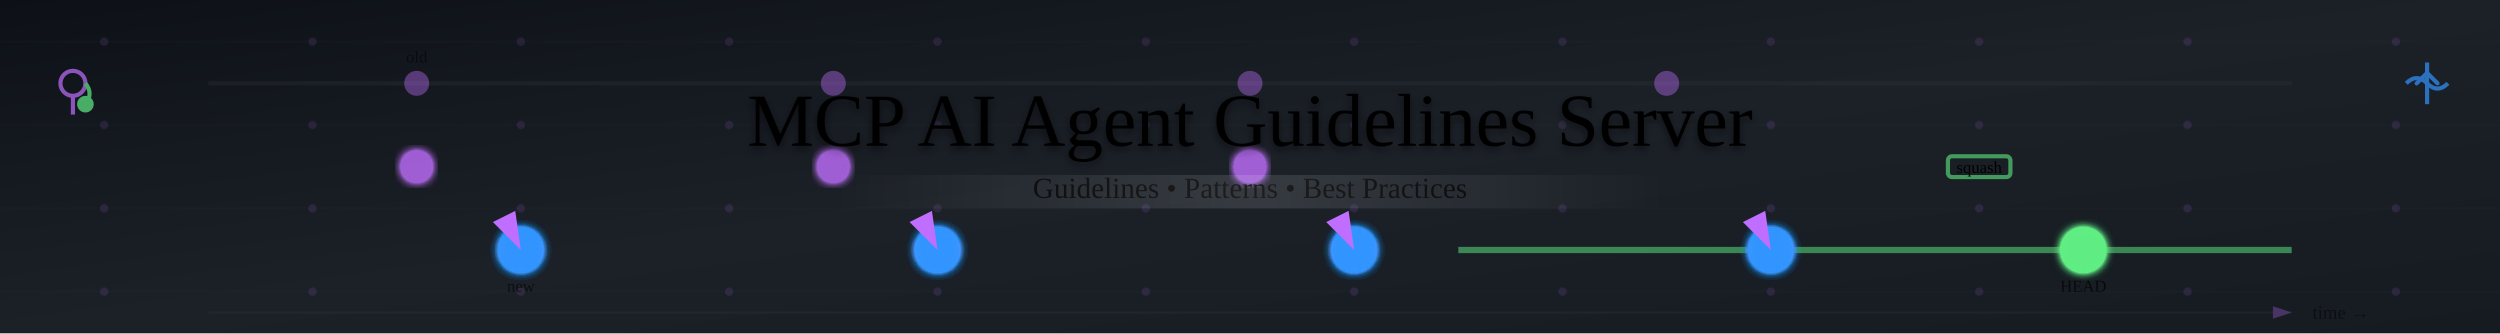
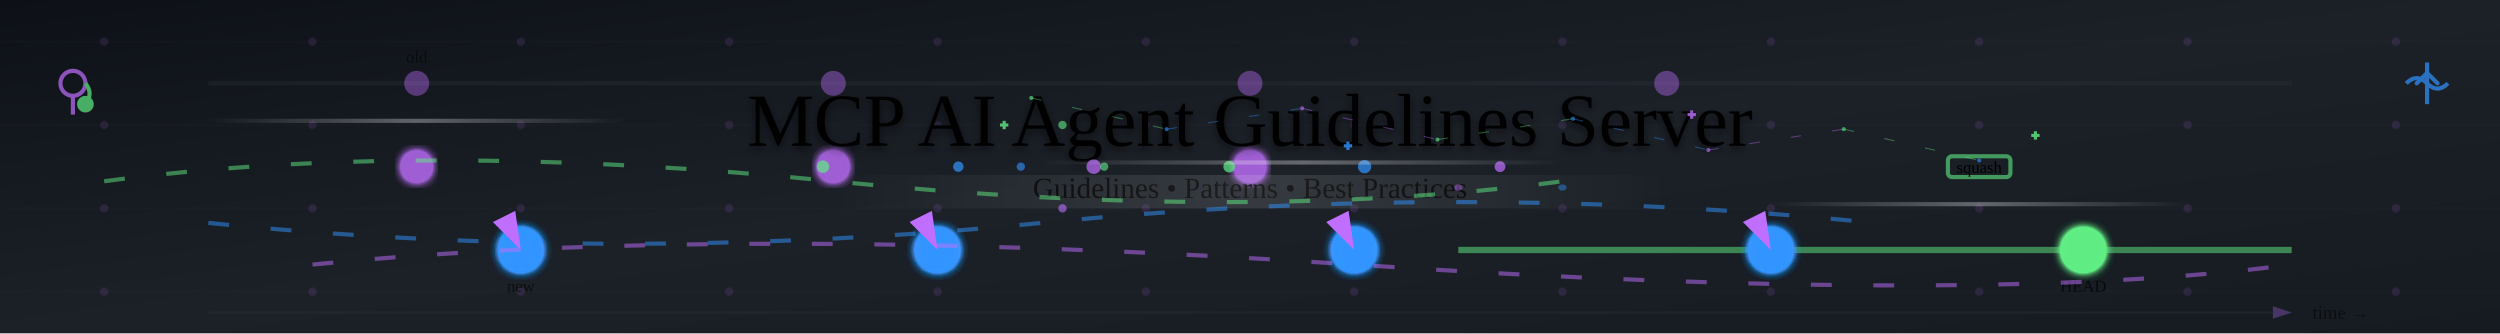
<svg xmlns="http://www.w3.org/2000/svg" width="1200" height="160" viewBox="0 0 1200 160" role="img" aria-label="Git Rebase">
  <defs>
    <linearGradient id="bgRebaseGrad" x1="0%" y1="0%" x2="100%" y2="100%">
      <stop offset="0%" style="stop-color:#0d1117;stop-opacity:1">
-         <animate attributeName="stop-color" values="#0d1117;#161b22;#0d1117" dur="9s" repeatCount="indefinite" />
+         <animate attributeName="stop-color" values="#0d1117;#161b22;#0d1117" dur="4.5s" repeatCount="indefinite" />
      </stop>
      <stop offset="50%" style="stop-color:#1c2128;stop-opacity:1" />
      <stop offset="100%" style="stop-color:#161b22;stop-opacity:1">
-         <animate attributeName="stop-color" values="#161b22;#0d1117;#161b22" dur="9s" repeatCount="indefinite" />
+         <animate attributeName="stop-color" values="#161b22;#0d1117;#161b22" dur="4.5s" repeatCount="indefinite" />
      </stop>
    </linearGradient>
    <radialGradient id="rebaseGlow" cx="50%" cy="50%" r="50%">
      <stop offset="0%" style="stop-color:#C06EFF;stop-opacity:1" />
      <stop offset="50%" style="stop-color:#3094FF;stop-opacity:0.6" />
      <stop offset="100%" style="stop-color:#5FED83;stop-opacity:0" />
    </radialGradient>
    <filter id="glow" x="-50%" y="-50%" width="200%" height="200%">
      <feGaussianBlur stdDeviation="3" result="blur" />
      <feColorMatrix in="blur" type="matrix" values="1 0 0 0 0  0 1 0 0 0  0 0 1 0 0  0 0 0 8 0" result="glow" />
      <feMerge>
        <feMergeNode in="glow" />
        <feMergeNode in="SourceGraphic" />
      </feMerge>
    </filter>
    <filter id="dropShadow" x="-50%" y="-50%" width="200%" height="200%">
      <feGaussianBlur in="SourceAlpha" stdDeviation="2" />
      <feOffset dx="0" dy="2" result="offsetblur" />
      <feFlood flood-color="#000000" flood-opacity="0.5" />
      <feComposite in2="offsetblur" operator="in" />
      <feMerge>
        <feMergeNode />
        <feMergeNode in="SourceGraphic" />
      </feMerge>
    </filter>
    <linearGradient id="shine07" x1="0%" y1="0%" x2="100%" y2="0%">
      <stop offset="0%" style="stop-color:#ffffff;stop-opacity:0" />
      <stop offset="50%" style="stop-color:#ffffff;stop-opacity:0.8" />
      <stop offset="100%" style="stop-color:#ffffff;stop-opacity:0" />
-       <animate attributeName="x1" values="-100%;200%" dur="3s" repeatCount="indefinite" />
-       <animate attributeName="x2" values="0%;300%" dur="3s" repeatCount="indefinite" />
+       <animate attributeName="x1" values="-100%;200%" dur="1.5s" repeatCount="indefinite" />
+       <animate attributeName="x2" values="0%;300%" dur="1.5s" repeatCount="indefinite" />
    </linearGradient>
    <pattern id="timelinePattern" x="0" y="0" width="100" height="40" patternUnits="userSpaceOnUse">
      <line x1="0" y1="20" x2="100" y2="20" stroke="#30363d" stroke-width="1" opacity="0.2" />
      <circle cx="50" cy="20" r="2" fill="#C06EFF" opacity="0.3" />
    </pattern>
    <marker id="rebaseArrow" markerWidth="10" markerHeight="10" refX="9" refY="3" orient="auto">
      <path d="M0,0 L0,6 L9,3 z" fill="#C06EFF" />
    </marker>
  </defs>
  <style>
    @media (prefers-color-scheme: dark) {
      .text-primary { fill: #f0f6fc; font-family: 'SF Pro Display', -apple-system, BlinkMacSystemFont, 'Segoe UI', 'Roboto', 'Helvetica Neue', Arial, sans-serif; font-weight: 700; letter-spacing: -0.5px; }
      .text-secondary { fill: #8b949e; font-family: 'SF Pro Text', -apple-system, BlinkMacSystemFont, 'Segoe UI', 'Roboto', 'Helvetica Neue', Arial, sans-serif; font-weight: 500; letter-spacing: 0.5px; }
    }
    @media (prefers-color-scheme: light) {
      .text-primary { fill: #24292f; font-family: 'SF Pro Display', -apple-system, BlinkMacSystemFont, 'Segoe UI', 'Roboto', 'Helvetica Neue', Arial, sans-serif; font-weight: 700; letter-spacing: -0.5px; }
      .text-secondary { fill: #57606a; font-family: 'SF Pro Text', -apple-system, BlinkMacSystemFont, 'Segoe UI', 'Roboto', 'Helvetica Neue', Arial, sans-serif; font-weight: 500; letter-spacing: 0.5px; }
    }
    
    .commit-jump { 
      animation: jump-rebase 4s cubic-bezier(0.4, 0, 0.2, 1) infinite; 
    }
    @keyframes jump-rebase {
      0%, 100% { transform: translateY(0); opacity: 0.5; }
-       50% { transform: translateY(-20px); opacity: 1; }
+       50% { transform: translateY(-40.0px); opacity: 1; }
    }
    
    .timeline-rewrite {
      stroke-dasharray: 600;
      stroke-dashoffset: 600;
      animation: timeline-draw 5s ease-in-out infinite;
    }
    @keyframes timeline-draw {
      to { stroke-dashoffset: 0; }
    }
    
    .squash-merge {
      animation: squash-compress 3s cubic-bezier(0.4, 0, 0.6, 1) infinite;
      transform-origin: center;
    }
    @keyframes squash-compress {
      0%, 100% { transform: scaleX(1); opacity: 0.6; }
      50% { transform: scaleX(0.5); opacity: 1; }
    }
    
    .rebase-arc {
      stroke-dasharray: 200;
      stroke-dashoffset: 200;
      animation: arc-trace 4s ease-out infinite;
    }
    @keyframes arc-trace {
      to { stroke-dashoffset: 0; }
    }
    
    .commit-glow {
      animation: commit-intense-glow 2.5s ease-in-out infinite;
    }
    @keyframes commit-intense-glow {
      0%, 100% { opacity: 0.4; filter: drop-shadow(0 0 2px currentColor); }
      50% { opacity: 1; filter: drop-shadow(0 0 8px currentColor); }
    }
    
    @media (prefers-reduced-motion: reduce) { 
      * { animation: none !important; } 
    }
-   </style>
+   
+     /* Enhanced header particle effects */
+     .h-particle {
+       animation: h-particle-rise 5s ease-out infinite;
+     }
+     @keyframes h-particle-rise {
+       0% { opacity: 0; transform: translateY(60px) scale(0); }
+       50% { opacity: 1; transform: translateY(30px) scale(2.5); }
+       100% { opacity: 0; transform: translateY(0) scale(0); }
+     }
+     
+     .h-sparkle {
+       animation: h-sparkle-twinkle 2s ease-in-out infinite;
+       transform-origin: center;
+     }
+     @keyframes h-sparkle-twinkle {
+       0%, 100% { opacity: 0; transform: scale(0) rotate(0deg); }
+       50% { opacity: 1; transform: scale(3) rotate(180deg); }
+     }
+     
+     /* Energy waves */
+     .h-energy {
+       stroke-dasharray: 10 20;
+       animation: h-energy-pulse 4s linear infinite;
+     }
+     @keyframes h-energy-pulse {
+       to { stroke-dashoffset: -200; }
+     }
+     
+     /* Orbital elements */
+     .h-orbit {
+       animation: h-orbit-spin 15s linear infinite;
+       transform-origin: center;
+     }
+     @keyframes h-orbit-spin {
+       to { transform: rotate(360deg); }
+     }
+     
+     /* Glow intensity */
+     .h-glow-intense {
+       animation: h-glow-pulse 3s ease-in-out infinite;
+     }
+     @keyframes h-glow-pulse {
+       0%, 100% { filter: drop-shadow(0 0 5px currentColor); opacity: 0.6; }
+       50% { filter: drop-shadow(0 0 15px currentColor); opacity: 1; }
+     }
+     
+     /* Beam effect */
+     .h-beam {
+       animation: h-beam-sweep 5s ease-in-out infinite;
+       transform-origin: center;
+     }
+     @keyframes h-beam-sweep {
+       0%, 100% { opacity: 0; transform: scaleX(0); }
+       50% { opacity: 0.8; transform: scaleX(4); }
+     }
+     
+     /* Constellation effect */
+     .h-star {
+       animation: h-star-blink 4s ease-in-out infinite;
+     }
+     @keyframes h-star-blink {
+       0%, 100% { opacity: 0.2; r: 1px; }
+       50% { opacity: 1; r: 3px; }
+     }
+     
+     /* Network lines */
+     .h-network {
+       stroke-dasharray: 5 15;
+       animation: h-network-pulse 6s linear infinite;
+       opacity: 0.4;
+     }
+     @keyframes h-network-pulse {
+       0%, 100% { opacity: 0.2; }
+       50% { opacity: 0.8; stroke-dashoffset: -100; }
+     }
+     
+     </style>
  <rect width="1200" height="160" fill="url(#bgRebaseGrad)" />
  <rect width="1200" height="160" fill="url(#timelinePattern)" opacity="0.4" />
  <line x1="100" y1="40" x2="1100" y2="40" stroke="#30363d" stroke-width="2" opacity="0.3" />
  <g opacity="0.4">
    <circle cx="200" cy="40" r="6" fill="#C06EFF" />
    <circle cx="400" cy="40" r="6" fill="#C06EFF" />
    <circle cx="600" cy="40" r="6" fill="#C06EFF" />
    <circle cx="800" cy="40" r="6" fill="#C06EFF" />
  </g>
  <line class="timeline-rewrite" x1="100" y1="120" x2="1100" y2="120" stroke="#5FED83" stroke-width="3" opacity="0.5" />
  <g filter="url(#glow)">
    <circle class="commit-glow" cx="250" cy="120" r="8" fill="#3094FF" style="animation-delay: 0s" />
    <circle class="commit-glow" cx="450" cy="120" r="8" fill="#3094FF" style="animation-delay: 0.5s" />
    <circle class="commit-glow" cx="650" cy="120" r="8" fill="#3094FF" style="animation-delay: 1s" />
    <circle class="commit-glow" cx="850" cy="120" r="8" fill="#3094FF" style="animation-delay: 1.5s" />
    <circle class="commit-glow" cx="1000" cy="120" r="8" fill="#5FED83" style="animation-delay: 2s" />
  </g>
  <path class="rebase-arc" d="M 200 40 Q 225 70, 250 120" fill="none" stroke="#C06EFF" stroke-width="2" marker-end="url(#rebaseArrow)" style="animation-delay: 0s" />
  <path class="rebase-arc" d="M 400 40 Q 425 70, 450 120" fill="none" stroke="#C06EFF" stroke-width="2" marker-end="url(#rebaseArrow)" style="animation-delay: 1s" />
  <path class="rebase-arc" d="M 600 40 Q 625 70, 650 120" fill="none" stroke="#C06EFF" stroke-width="2" marker-end="url(#rebaseArrow)" style="animation-delay: 2s" />
  <path class="rebase-arc" d="M 800 40 Q 825 70, 850 120" fill="none" stroke="#C06EFF" stroke-width="2" marker-end="url(#rebaseArrow)" style="animation-delay: 3s" />
  <g class="commit-jump" style="animation-delay: 0s">
    <circle cx="200" cy="80" r="5" fill="#C06EFF" opacity="0.8" filter="url(#glow)" />
  </g>
  <g class="commit-jump" style="animation-delay: 1s">
    <circle cx="400" cy="80" r="5" fill="#C06EFF" opacity="0.8" filter="url(#glow)" />
  </g>
  <g class="commit-jump" style="animation-delay: 2s">
    <circle cx="600" cy="80" r="5" fill="#C06EFF" opacity="0.8" filter="url(#glow)" />
  </g>
  <g class="squash-merge" transform="translate(950, 80)">
    <rect x="-15" y="-5" width="30" height="10" rx="2" fill="none" stroke="#5FED83" stroke-width="2" opacity="0.6" />
    <text x="0" y="3" text-anchor="middle" class="text-secondary" font-size="8">squash</text>
  </g>
  <path d="M 100 150 L 1100 150" stroke="#30363d" stroke-width="1" opacity="0.3" marker-end="url(#rebaseArrow)" />
  <text x="1110" y="153" class="text-secondary" font-size="9" opacity="0.5">time →</text>
  <text x="200" y="30" text-anchor="middle" class="text-secondary" font-size="8" opacity="0.5">old</text>
  <text x="250" y="140" text-anchor="middle" class="text-secondary" font-size="8" opacity="0.6">new</text>
  <text x="1000" y="140" text-anchor="middle" class="text-secondary" font-size="8" opacity="0.7">HEAD</text>
  <g transform="translate(25, 30)" opacity="0.7">
    <circle cx="10" cy="10" r="6" fill="none" stroke="#C06EFF" stroke-width="2" />
    <path d="M 10 16 L 10 25" stroke="#C06EFF" stroke-width="2" />
    <path d="M 16 10 Q 20 15, 16 20" fill="none" stroke="#5FED83" stroke-width="2" />
    <circle cx="16" cy="20" r="4" fill="#5FED83" />
  </g>
  <g transform="translate(1150, 30)" opacity="0.7">
    <path d="M 5 10 Q 10 5, 15 10 T 25 10" fill="none" stroke="#3094FF" stroke-width="2" />
    <path d="M 15 0 L 15 20" stroke="#3094FF" stroke-width="2" />
    <path d="M 20 10 L 15 5 L 10 10" fill="none" stroke="#3094FF" stroke-width="2" stroke-linecap="round" />
  </g>
  <text x="600" y="70" text-anchor="middle" class="text-primary" font-size="36" filter="url(#dropShadow)">MCP AI Agent Guidelines Server</text>
  <text x="600" y="95" text-anchor="middle" class="subtitle text-secondary" font-size="14">Guidelines • Patterns • Best Practices</text>
  <rect x="400" y="84" width="400" height="16" fill="url(#shine07)" opacity="0.15" />
+   <g opacity="0.7">
+     <circle class="h-particle" cx="395" cy="80" r="3" fill="#5FED83" style="animation-delay: 0s" />
+     <circle class="h-particle" cx="460" cy="80" r="2.5" fill="#3094FF" style="animation-delay: 0.7s" />
+     <circle class="h-particle" cx="525" cy="80" r="3.5" fill="#C06EFF" style="animation-delay: 1.4s" />
+     <circle class="h-particle" cx="590" cy="80" r="2.8" fill="#5FED83" style="animation-delay: 2.1s" />
+     <circle class="h-particle" cx="655" cy="80" r="3.2" fill="#3094FF" style="animation-delay: 2.8s" />
+     <circle class="h-particle" cx="720" cy="80" r="2.6" fill="#C06EFF" style="animation-delay: 3.5s" />
+   </g>
+   <g opacity="0.8">
+     <path class="h-sparkle" d="M 480 60 L 484 60 M 482 58 L 482 62" stroke="#5FED83" stroke-width="1.5" style="animation-delay: 0s" />
+     <path class="h-sparkle" d="M 645 70 L 649 70 M 647 68 L 647 72" stroke="#3094FF" stroke-width="1.5" style="animation-delay: 0.5s" />
+     <path class="h-sparkle" d="M 810 55 L 814 55 M 812 53 L 812 57" stroke="#C06EFF" stroke-width="1.5" style="animation-delay: 1s" />
+     <path class="h-sparkle" d="M 975 65 L 979 65 M 977 63 L 977 67" stroke="#5FED83" stroke-width="1.5" style="animation-delay: 1.5s" />
+   </g>
+   <g opacity="0.5">
+     <path class="h-energy" d="M 50 87 Q 200 67, 400 87 T 750 87" stroke="#5FED83" stroke-width="2" fill="none" style="animation-delay: 0s" />
+     <path class="h-energy" d="M 100 107 Q 300 127, 500 107 T 900 107" stroke="#3094FF" stroke-width="2" fill="none" style="animation-delay: 1s" />
+     <path class="h-energy" d="M 150 127 Q 350 107, 650 127 T 1100 127" stroke="#C06EFF" stroke-width="2" fill="none" style="animation-delay: 2s" />
+   </g>
+   <g opacity="0.6">
+     <g class="h-orbit" transform="translate(510, 80)">
+       <circle cx="20" cy="0" r="2" fill="#5FED83" />
+       <circle cx="-20" cy="0" r="2" fill="#3094FF" />
+       <circle cx="0" cy="20" r="2" fill="#C06EFF" />
+       <circle cx="0" cy="-20" r="2" fill="#5FED83" />
+     </g>
+     <g class="h-orbit" transform="translate(725, 90)" style="animation-direction: reverse; animation-duration: 20s;">
+       <ellipse cx="25" cy="0" rx="2" ry="1.5" fill="#3094FF" opacity="0.7" />
+       <ellipse cx="-25" cy="0" rx="2" ry="1.5" fill="#C06EFF" opacity="0.7" />
+     </g>
+   </g>
+   <g opacity="0.4">
+     <rect class="h-beam" x="100" y="57" width="200" height="2" fill="url(#shine07)" style="animation-delay: 0s" />
+     <rect class="h-beam" x="500" y="77" width="250" height="2" fill="url(#shine07)" style="animation-delay: 1.5s" />
+     <rect class="h-beam" x="850" y="97" width="200" height="2" fill="url(#shine07)" style="animation-delay: 3s" />
+   </g>
+   <g class="h-glow-intense" opacity="0.6">
+     <circle class="h-star" cx="495" cy="47" r="1" fill="#5FED83" style="animation-delay: 0s" />
+     <circle class="h-star" cx="560" cy="62" r="1" fill="#3094FF" style="animation-delay: 0.4s" />
+     <circle class="h-star" cx="625" cy="52" r="1" fill="#C06EFF" style="animation-delay: 0.8s" />
+     <circle class="h-star" cx="690" cy="67" r="1" fill="#5FED83" style="animation-delay: 1.2s" />
+     <circle class="h-star" cx="755" cy="57" r="1" fill="#3094FF" style="animation-delay: 1.6s" />
+     <circle class="h-star" cx="820" cy="72" r="1" fill="#C06EFF" style="animation-delay: 2s" />
+     <circle class="h-star" cx="885" cy="62" r="1" fill="#5FED83" style="animation-delay: 2.4s" />
+     <circle class="h-star" cx="950" cy="77" r="1" fill="#3094FF" style="animation-delay: 2.8s" />
+   </g>
+   <g class="h-network">
+     <line x1="495" y1="47" x2="560" y2="62" stroke="#5FED83" stroke-width="0.5" />
+     <line x1="560" y1="62" x2="625" y2="52" stroke="#3094FF" stroke-width="0.5" />
+     <line x1="625" y1="52" x2="690" y2="67" stroke="#C06EFF" stroke-width="0.5" />
+     <line x1="690" y1="67" x2="755" y2="57" stroke="#5FED83" stroke-width="0.5" />
+     <line x1="755" y1="57" x2="820" y2="72" stroke="#3094FF" stroke-width="0.5" />
+     <line x1="820" y1="72" x2="885" y2="62" stroke="#C06EFF" stroke-width="0.5" />
+     <line x1="885" y1="62" x2="950" y2="77" stroke="#5FED83" stroke-width="0.5" />
+   </g>
</svg>
